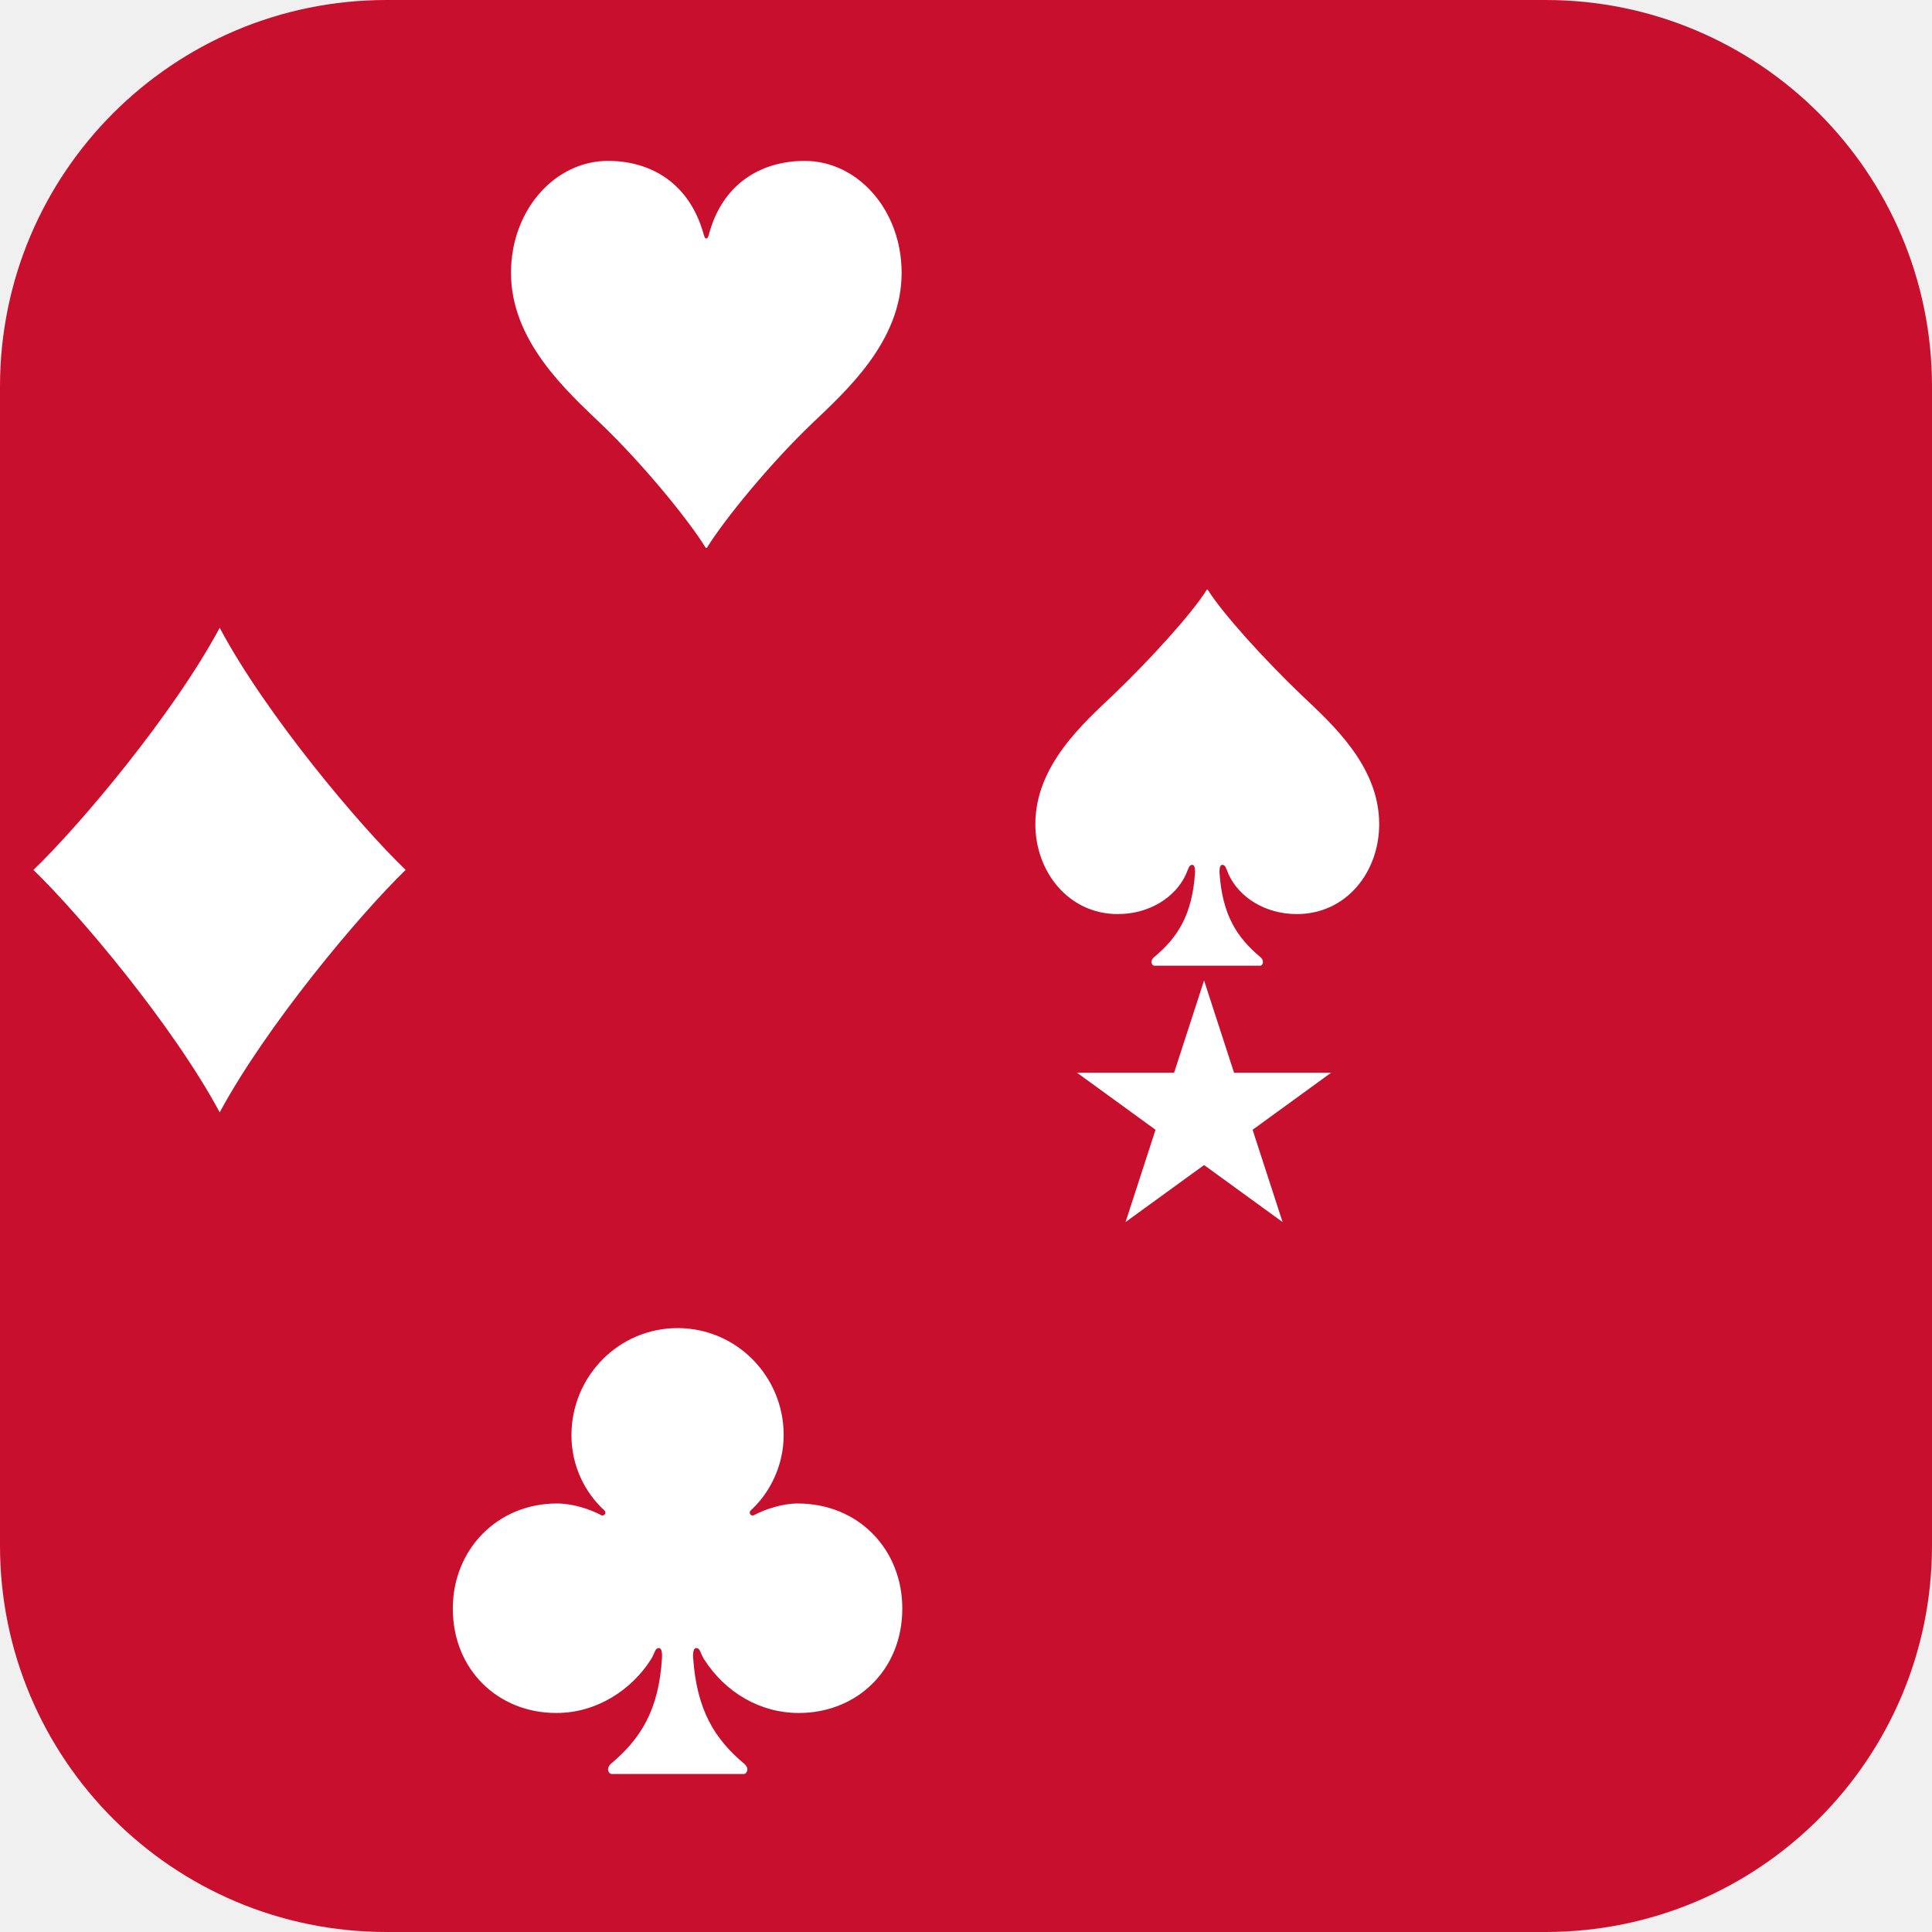
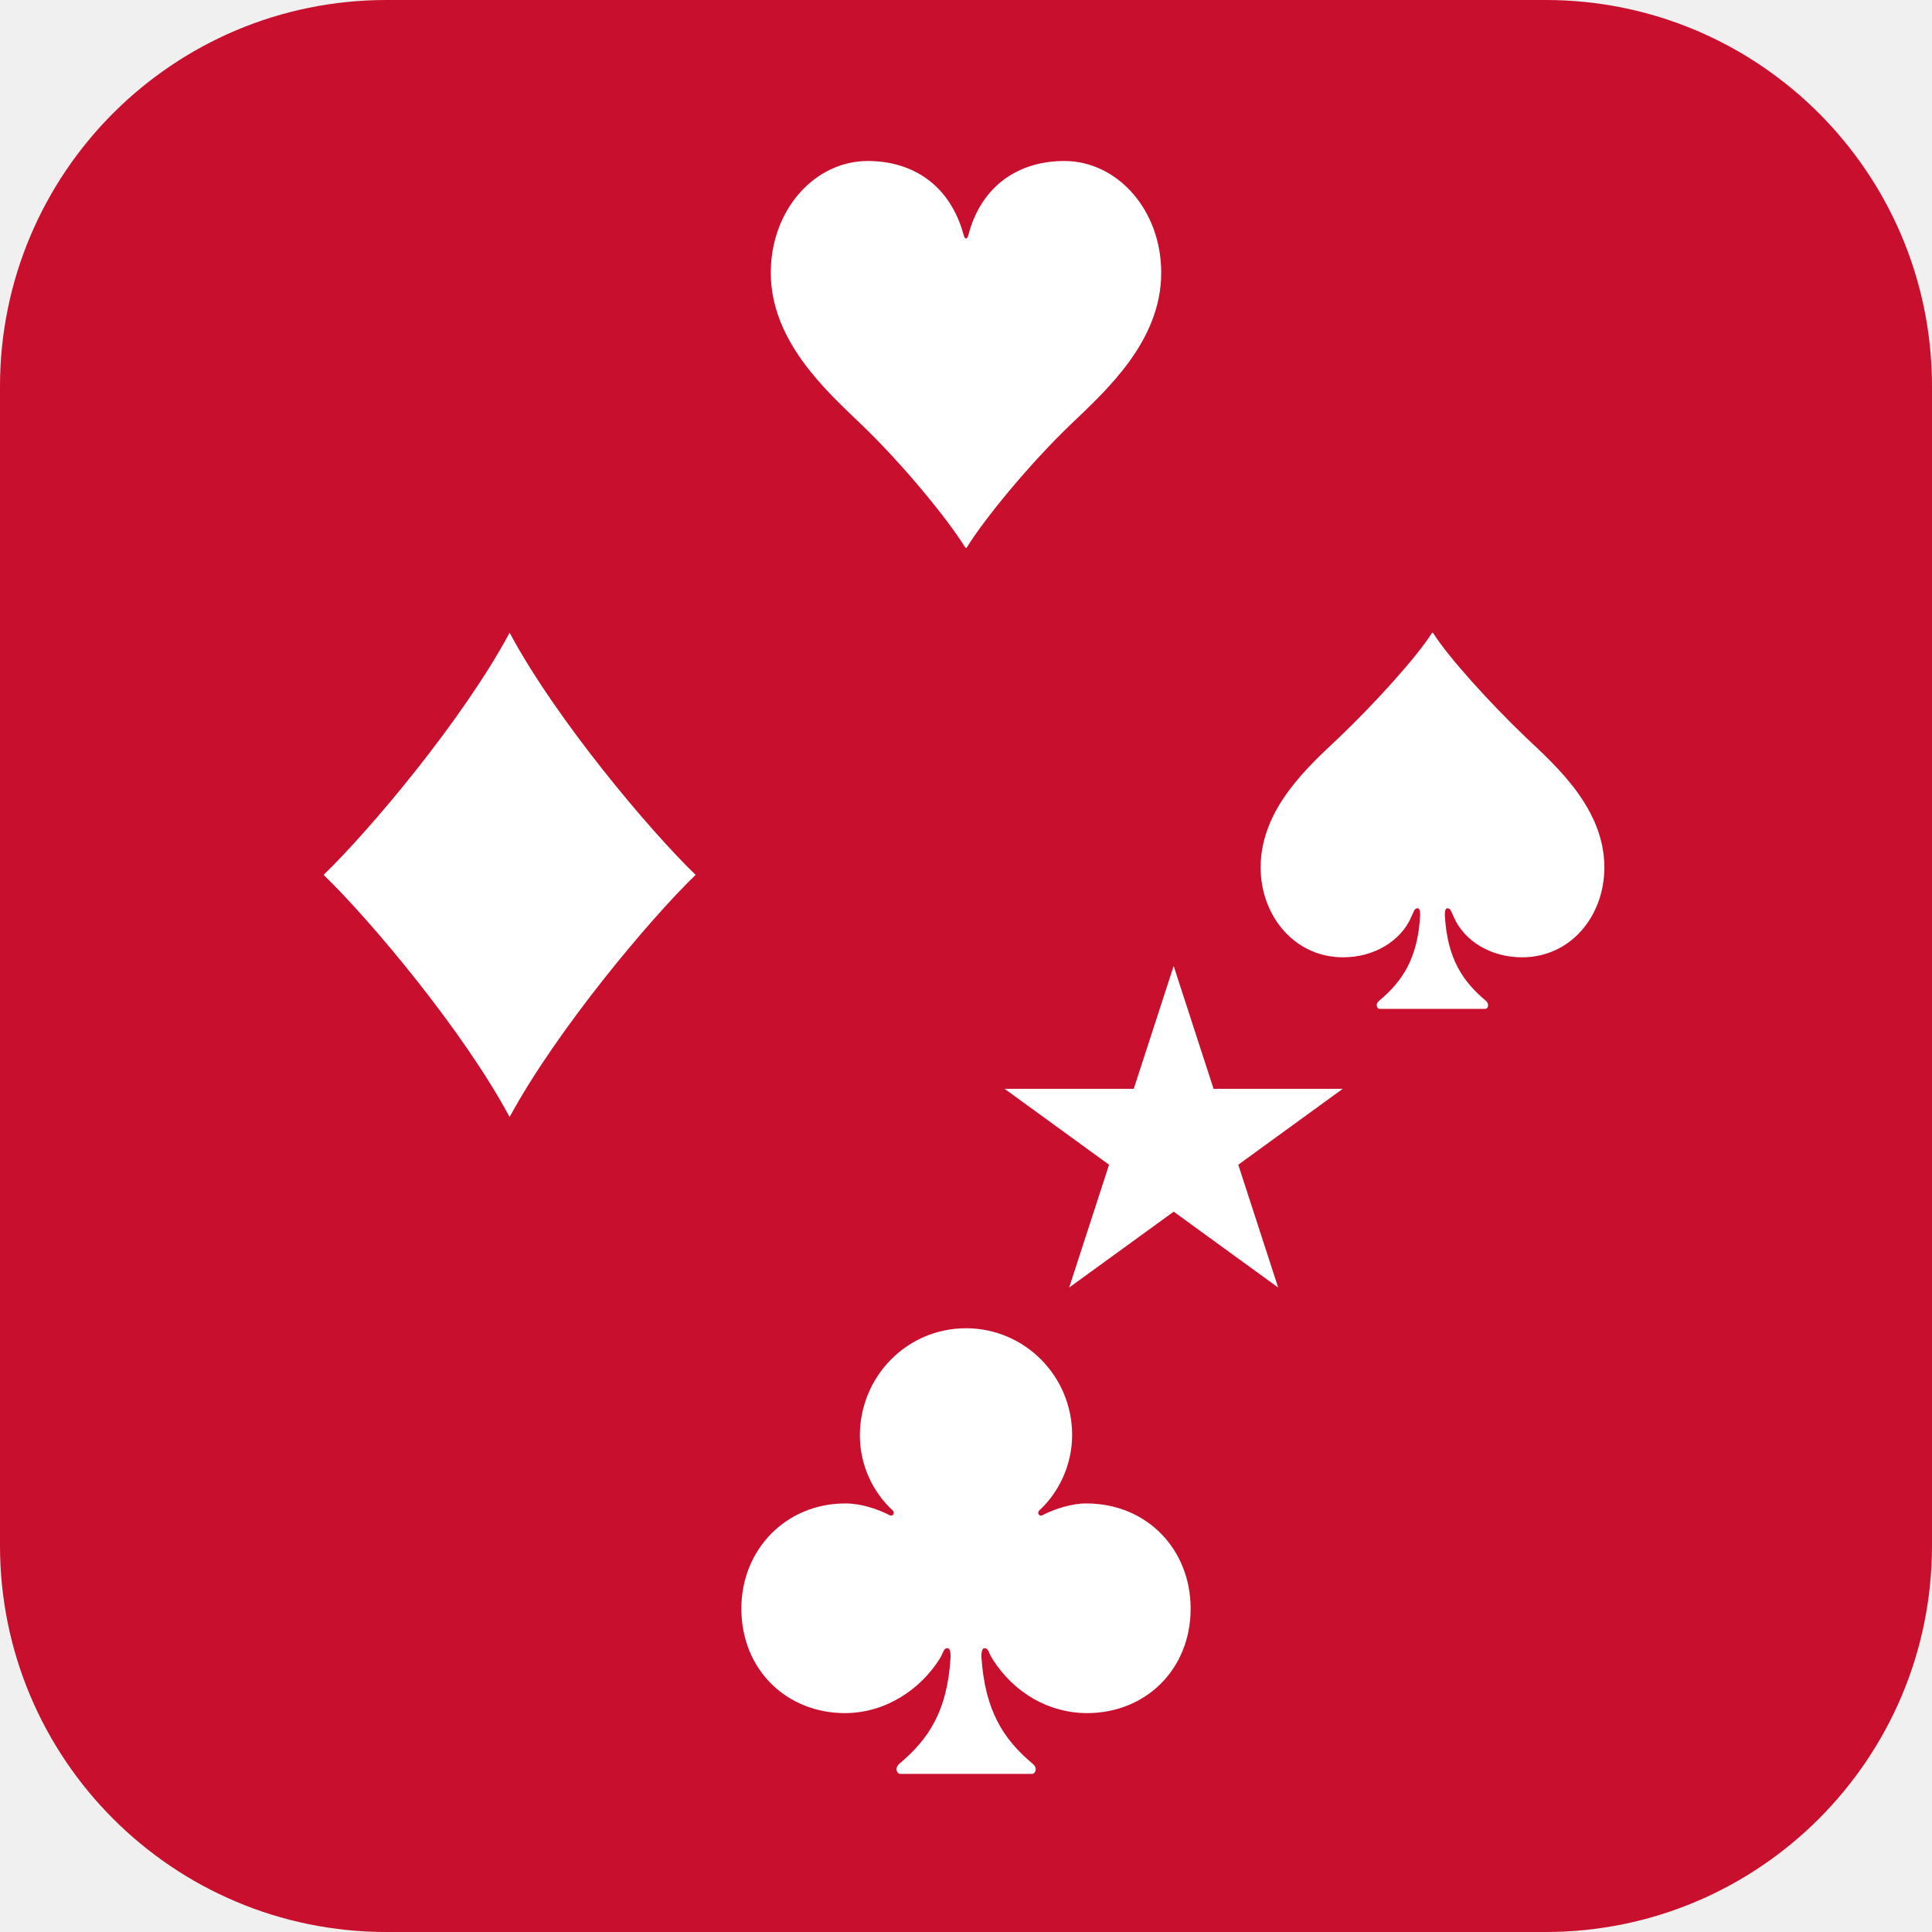
<svg xmlns="http://www.w3.org/2000/svg" width="400" height="400" viewBox="0 0 100 100" version="1.1" id="svg1">
  <defs id="defs1" />
  <g id="layer1">
    <rect style="fill:#c8102e;fill-opacity:1;stroke-width:1;stroke-dasharray:none" id="rect1" width="100" height="100" x="0" y="0" ry="20" rx="20" />
-     <text xml:space="preserve" style="font-size:26.667px;line-height:0.9;font-family:'Noto Sans CJK TC';-inkscape-font-specification:'Noto Sans CJK TC';text-align:center;writing-mode:lr-tb;direction:ltr;text-anchor:middle;fill:#e50027;fill-opacity:1;stroke-width:0.25" x="50" y="90.243" id="text1">
-       <tspan id="tspan1" style="font-size:26.667px;fill:#ffffff;stroke-width:0.25" x="50" y="90.243">♣</tspan>
-     </text>
-     <text xml:space="preserve" style="font-size:26.667px;line-height:0.9;font-family:'Noto Sans CJK TC';-inkscape-font-specification:'Noto Sans CJK TC';text-align:center;writing-mode:lr-tb;direction:ltr;text-anchor:middle;fill:#ffffff;fill-opacity:1;stroke-width:0.25" x="26.293" y="55.167" id="text2">
-       <tspan id="tspan2" style="font-size:26.667px;stroke-width:0.25" x="26.293" y="55.167">♦</tspan>
-     </text>
-     <text xml:space="preserve" style="font-size:24px;line-height:0.9;font-family:'Noto Sans CJK TC';-inkscape-font-specification:'Noto Sans CJK TC';text-align:center;writing-mode:lr-tb;direction:ltr;text-anchor:middle;fill:#ffffff;fill-opacity:1;stroke-width:0.25" x="50" y="27.437" id="text3">
-       <tspan id="tspan3" style="font-size:24px;stroke-width:0.25" x="50" y="27.437">♥</tspan>
-     </text>
-     <text xml:space="preserve" style="font-size:21.333px;line-height:0.9;font-family:'Noto Sans CJK TC';-inkscape-font-specification:'Noto Sans CJK TC';text-align:center;writing-mode:lr-tb;direction:ltr;text-anchor:middle;fill:#ffffff;fill-opacity:1;stroke-width:0.25" x="74.437" y="48.719" id="text4">
-       <tspan id="tspan4" style="font-size:21.333px;stroke-width:0.25" x="74.437" y="48.719">♠</tspan>
-     </text>
-     <path style="fill:#ffffff;fill-opacity:1;stroke:none;stroke-width:1" id="path1" d="m 85.88,74.255 4.063,-2.951 -1.552,4.776 4.062,2.952 -5.022,1.9e-4 -1.552,4.776 -1.552,-4.776 -5.022,-1.9e-4 4.062,-2.952 -1.552,-4.776 z" transform="matrix(1,0,0,-1,-23.55673,134.5575)" />
+     <path style="font-size:26.667px;line-height:0.9;font-family:'Noto Sans CJK TC';-inkscape-font-specification:'Noto Sans CJK TC';text-align:center;text-anchor:middle;fill:#ffffff;stroke-width:0.25" d="m 48.613,85.897 c 0.24,-0.373 0.213,-0.587 0.427,-0.587 0.187,0 0.16,0.427 0.16,0.48 -0.16,2.773 -1.147,4.24 -2.64,5.493 -0.293,0.267 -0.107,0.533 0.027,0.533 h 6.853 c 0.107,0 0.32,-0.267 0,-0.533 -1.493,-1.253 -2.453,-2.72 -2.64,-5.493 0,-0.053 -0.027,-0.48 0.16,-0.48 0.213,0 0.187,0.213 0.427,0.587 1.093,1.707 2.88,2.773 4.88,2.773 3.013,0 5.36,-2.24 5.36,-5.413 0,-3.04 -2.24,-5.44 -5.413,-5.44 -0.747,0 -1.653,0.293 -2.267,0.613 0,0 -0.133,0.053 -0.187,-0.053 -0.08,-0.133 0.08,-0.24 0.08,-0.24 0.933,-0.88 1.653,-2.267 1.653,-3.867 0,-3.04 -2.453,-5.52 -5.493,-5.52 -3.067,0 -5.493,2.507 -5.493,5.547 0,1.6 0.72,2.96 1.653,3.84 0,0 0.16,0.107 0.08,0.24 -0.053,0.107 -0.187,0.053 -0.187,0.053 -0.613,-0.32 -1.493,-0.613 -2.293,-0.613 -3.093,0 -5.387,2.4 -5.387,5.44 0,3.173 2.347,5.413 5.36,5.413 2.107,0 3.893,-1.227 4.88,-2.773 z" id="text1" aria-label="♣" />
+     <path style="font-size:26.667px;line-height:0.9;font-family:'Noto Sans CJK TC';-inkscape-font-specification:'Noto Sans CJK TC';text-align:center;text-anchor:middle;fill:#ffffff;stroke-width:0.25" d="m 26.377,32.75 c -2.4,4.48 -7.227,10.213 -9.627,12.533 2.4,2.32 7.227,8.053 9.627,12.533 2.427,-4.48 7.227,-10.213 9.627,-12.533 C 33.603,42.963 28.777,37.23 26.377,32.75 Z" id="text2" aria-label="♦" />
+     <path style="font-size:24px;line-height:0.9;font-family:'Noto Sans CJK TC';-inkscape-font-specification:'Noto Sans CJK TC';text-align:center;text-anchor:middle;fill:#ffffff;stroke-width:0.25" d="m 55.088,8.333 c -2.256,0 -4.272,1.176 -4.968,3.84 -0.024,0.072 -0.048,0.168 -0.12,0.168 -0.072,0 -0.096,-0.096 -0.12,-0.168 -0.72,-2.664 -2.712,-3.84 -4.968,-3.84 -2.736,0 -5.016,2.52 -5.016,5.784 0,3.528 2.856,6.096 4.656,7.824 2.184,2.088 4.512,4.944 5.4,6.384 0.024,0.048 0.072,0.048 0.096,0 0.888,-1.44 3.216,-4.296 5.4,-6.384 1.8,-1.728 4.656,-4.272 4.656,-7.824 0,-3.264 -2.28,-5.784 -5.016,-5.784 z" id="text3" aria-label="♥" />
+     <path style="font-size:21.333px;line-height:0.9;font-family:'Noto Sans CJK TC';-inkscape-font-specification:'Noto Sans CJK TC';text-align:center;text-anchor:middle;fill:#ffffff;stroke-width:0.25" d="m 83.042,44.899 c 0,-3.051 -2.496,-5.248 -4.053,-6.72 -1.899,-1.813 -4.032,-4.181 -4.8,-5.397 -0.021,-0.043 -0.064,-0.043 -0.085,0 -0.768,1.216 -2.901,3.584 -4.8,5.397 C 67.746,39.651 65.25,41.849 65.25,44.899 c 0,2.475 1.728,4.651 4.267,4.651 1.621,0 2.987,-0.853 3.52,-2.069 0.149,-0.32 0.171,-0.469 0.341,-0.469 0.149,0 0.128,0.341 0.128,0.384 -0.128,2.219 -0.917,3.392 -2.112,4.395 -0.256,0.213 -0.085,0.427 0,0.427 h 5.504 c 0.085,0 0.235,-0.213 0,-0.427 -1.195,-1.003 -1.984,-2.176 -2.112,-4.395 0,-0.043 -0.021,-0.384 0.128,-0.384 0.171,0 0.192,0.149 0.341,0.469 0.533,1.216 1.899,2.069 3.52,2.069 2.56,0 4.267,-2.176 4.267,-4.651 z" id="text4" aria-label="♠" />
+     <path style="fill:#ffffff;fill-opacity:1;stroke:none;stroke-width:1" id="path1" d="m 85.88,74.255 4.063,-2.951 -1.552,4.776 4.062,2.952 -5.022,1.9e-4 -1.552,4.776 -1.552,-4.776 -5.022,-1.9e-4 4.062,-2.952 -1.552,-4.776 z" transform="matrix(1.331116,0,0,-1.331116,-53.56644,161.5575)" />
  </g>
</svg>
